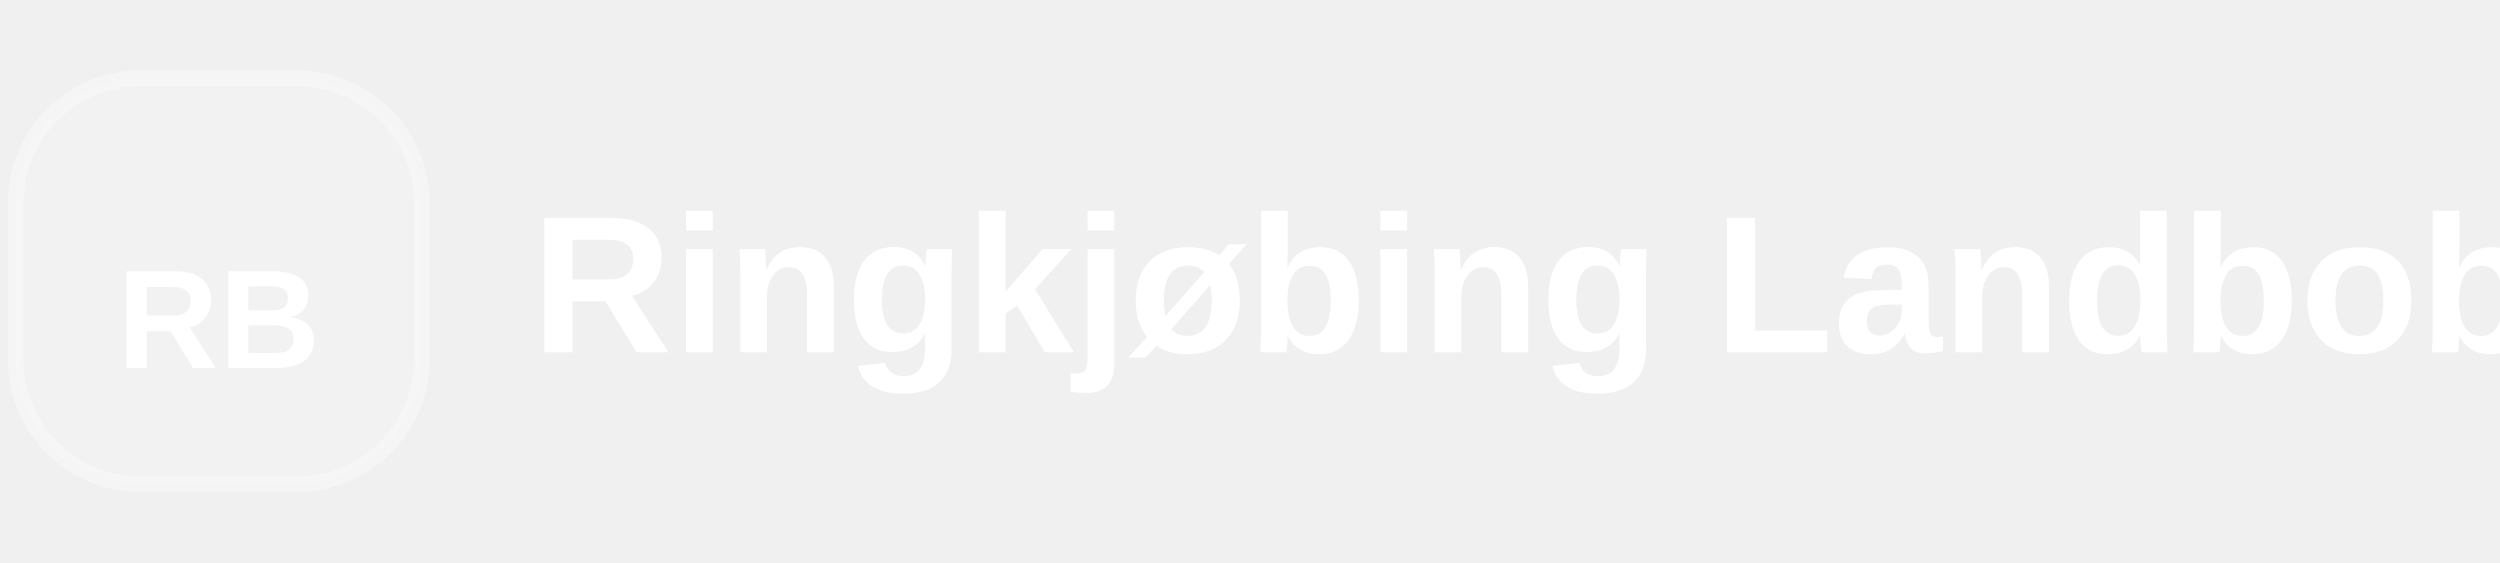
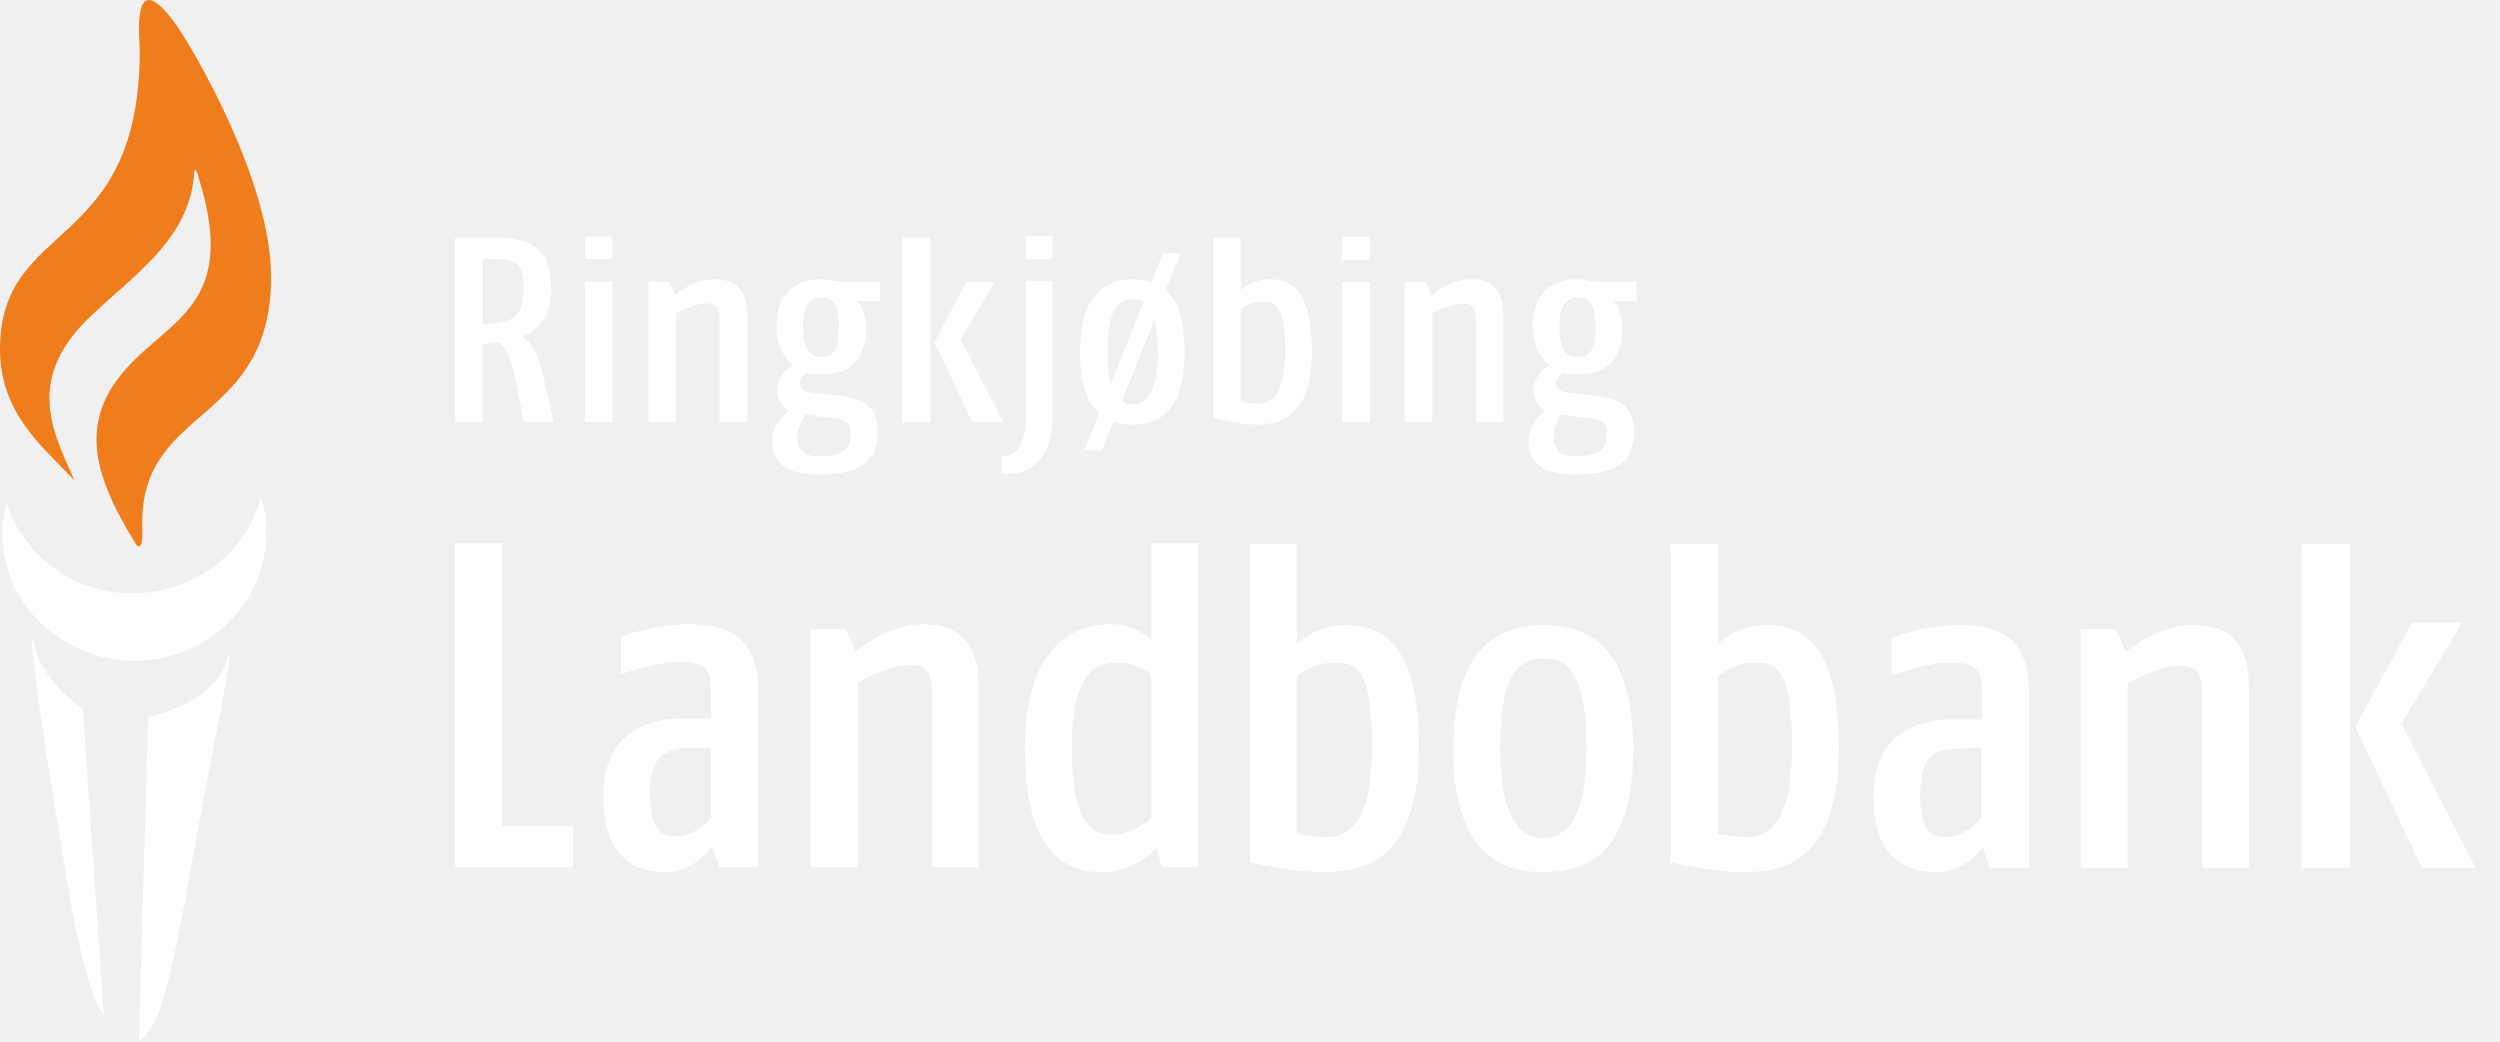
- <svg xmlns="http://www.w3.org/2000/svg" width="320" height="72" viewBox="0 0 320 72" fill="none">
-   <rect x="2" y="10" width="52" height="52" rx="16" fill="white" fill-opacity="0.16" stroke="white" stroke-opacity="0.32" stroke-width="2" />
-   <text x="28" y="42" text-anchor="middle" dominant-baseline="middle" fill="white" font-family="Poppins, Arial, sans-serif" font-size="18" font-weight="700" letter-spacing="0">RB</text>
-   <text x="68" y="38" dominant-baseline="middle" fill="white" font-family="Poppins, Arial, sans-serif" font-size="25" font-weight="700" letter-spacing="0">Ringkjøbing Landbobank</text>
+ <svg xmlns="http://www.w3.org/2000/svg" width="96" height="40" viewBox="0 0 96 40" fill="none">
+   <path d="M5.205 22.781C2.892 22.846 0.896 21.368 0.257 19.318C0.149 19.723 0.096 20.15 0.096 20.599C0.161 23.293 2.474 25.409 5.27 25.38C8.067 25.314 10.284 23.067 10.218 20.373C10.218 19.924 10.154 19.497 10.027 19.091C9.477 21.177 7.553 22.715 5.205 22.781ZM8.772 25.087C8.479 26.983 5.689 27.525 5.689 27.525L5.33 40C6.071 39.327 6.364 38.784 7.391 33.009C8.222 28.395 8.933 25.248 8.772 25.087ZM3.179 27.203C3.179 27.203 1.476 26.148 1.255 24.48C1.058 24.831 2.444 33.009 2.444 33.009C2.444 33.009 3.149 37.95 3.986 38.975L3.179 27.203Z" fill="white" />
+   <path d="M10.409 10.628C10.409 6.939 7.391 1.837 6.776 0.972C5.013 -1.495 5.366 1.455 5.366 1.932C5.366 9.758 0 8.381 0 13.417C0 15.95 1.769 17.262 2.856 18.448C2.026 16.558 0.896 14.508 3.597 12.034C5.27 10.467 7.23 9.15 7.451 6.742C7.451 6.742 7.451 6.521 7.487 6.521C7.553 6.521 7.612 6.778 7.612 6.778C9.285 12.034 6.166 12.261 4.463 14.633C2.892 16.785 4.081 19.026 5.234 20.921C5.527 21.207 5.461 20.409 5.461 20.057C5.461 15.563 10.409 16.302 10.409 10.628Z" fill="#EF7D1B" />
+   <path fill-rule="evenodd" clip-rule="evenodd" d="M22.007 33.301H17.477V20.856H19.276V31.727H22.007V33.301ZM27.629 33.301L27.343 32.502C27.343 32.502 26.667 33.491 25.604 33.491C24.516 33.491 23.166 33.08 23.166 30.541C23.166 28.008 25.09 27.591 26.154 27.591H27.307V26.47C27.307 25.636 26.954 25.409 26.118 25.409C25.192 25.409 23.841 25.892 23.841 25.892V24.45C23.841 24.45 25.09 23.967 26.506 23.967C27.761 23.967 29.111 24.325 29.111 26.536V33.301H27.629ZM27.307 28.717H26.5C25.508 28.747 24.959 29.039 24.959 30.482C24.959 31.888 25.377 32.115 25.986 32.115C26.697 32.115 27.307 31.411 27.307 31.411V28.717ZM35.786 33.301V26.631C35.786 25.892 35.624 25.54 34.955 25.54C34.053 25.54 32.929 26.214 32.929 26.214V33.301H31.131V24.164H32.475L32.864 25.028C32.864 25.028 34.053 23.967 35.433 23.967C36.813 23.967 37.584 24.706 37.584 26.375V33.301H35.786ZM44.623 33.301L44.402 32.562C44.402 32.562 43.625 33.491 42.31 33.491C41.217 33.491 39.353 33.08 39.353 28.747C39.353 24.384 41.665 23.967 42.663 23.967C43.5 23.967 44.043 24.42 44.205 24.581V20.856H46.003V33.301H44.623ZM44.205 25.892C44.205 25.892 43.661 25.445 42.92 25.445C42.054 25.445 41.157 25.826 41.157 28.747C41.157 31.763 41.988 32.049 42.729 32.049C43.5 32.049 44.205 31.441 44.205 31.441V25.892ZM50.76 33.491C49.606 33.491 47.999 33.11 47.999 33.11V20.892H49.797V24.736C49.797 24.736 50.503 24.003 51.662 24.003C52.785 24.003 54.488 24.384 54.488 28.652C54.488 33.14 52.301 33.491 50.76 33.491ZM51.243 25.445C50.443 25.445 49.797 25.958 49.797 25.958V32.019C49.797 32.019 50.473 32.144 50.921 32.144C51.662 32.144 52.69 31.793 52.69 28.652C52.69 25.54 52.014 25.445 51.243 25.445ZM59.274 33.491C57.511 33.491 55.809 32.657 55.809 28.747C55.809 24.992 57.446 24.003 59.274 24.003C60.977 24.003 62.716 24.837 62.716 28.747C62.716 32.693 61.013 33.491 59.274 33.491ZM59.274 25.284C58.246 25.284 57.607 25.988 57.607 28.747C57.607 31.572 58.474 32.18 59.274 32.18C60.045 32.18 60.917 31.602 60.917 28.747C60.917 25.826 60.206 25.284 59.274 25.284ZM66.922 33.491C65.763 33.491 64.162 33.11 64.162 33.11V20.892H65.96V24.736C65.96 24.736 66.665 24.003 67.825 24.003C68.948 24.003 70.615 24.384 70.615 28.652C70.615 33.14 68.464 33.491 66.922 33.491ZM67.406 25.445C66.57 25.445 65.96 25.958 65.96 25.958V32.019C65.96 32.019 66.636 32.144 67.054 32.144C67.825 32.144 68.817 31.793 68.817 28.652C68.817 25.54 68.141 25.445 67.406 25.445ZM76.399 33.331L76.142 32.532C76.142 32.532 75.467 33.491 74.409 33.491C73.286 33.491 71.936 33.074 71.936 30.541C71.936 28.044 73.896 27.627 74.953 27.627H76.112V26.5C76.112 25.666 75.76 25.445 74.923 25.445C73.961 25.445 72.641 25.922 72.641 25.922V24.48C72.641 24.48 73.896 24.003 75.306 24.003C76.561 24.003 77.911 24.354 77.911 26.536V33.331H76.399ZM76.076 28.717L75.276 28.747C74.278 28.747 73.734 29.033 73.734 30.511C73.734 31.924 74.153 32.144 74.762 32.144C75.467 32.144 76.076 31.411 76.076 31.411V28.717ZM84.561 33.331V26.661C84.561 25.892 84.4 25.57 83.725 25.57C82.823 25.57 81.699 26.244 81.699 26.244V33.331H79.901V24.164H81.251L81.639 25.028C81.639 25.028 82.823 24.003 84.209 24.003C85.589 24.003 86.36 24.706 86.36 26.375V33.331H84.561ZM93.01 33.331L90.441 27.913L92.628 23.901H94.552L92.21 27.788L95.066 33.331H93.01ZM88.385 20.892H90.25V33.331H88.385V20.892ZM51.53 10.825H52.594V16.213H51.53V10.825ZM51.53 9.09H52.594V9.99H51.53V9.09ZM37.333 16.213L35.887 13.131L37.106 10.825H38.2L36.879 13.036L38.522 16.213H37.333ZM34.662 9.12H35.726V16.213H34.662V9.12ZM20.113 16.207L19.754 14.377C19.599 13.638 19.342 13.286 19.145 13.161L18.535 13.221V16.207H17.477V9.12H19.019C20.369 9.12 21.17 9.531 21.17 11.105C21.17 12.1 20.722 12.643 20.047 12.934C20.465 13.161 20.656 13.703 20.818 14.246L21.266 16.207H20.113ZM18.959 9.948H18.541V12.452C19.599 12.386 20.113 12.261 20.113 11.105C20.113 10.109 19.79 9.948 18.959 9.948ZM27.629 16.207V12.291C27.629 11.844 27.534 11.653 27.151 11.653C26.602 11.653 25.962 12.034 25.962 12.034V16.207H24.899V10.819H25.705L25.927 11.331C25.927 11.331 26.602 10.723 27.438 10.723C28.245 10.723 28.693 11.14 28.693 12.13V16.207H27.629ZM43.5 16.302C43.243 16.302 42.986 16.266 42.759 16.171L42.31 17.297H41.635L42.215 15.855C41.767 15.497 41.474 14.764 41.474 13.513C41.474 11.296 42.472 10.723 43.5 10.723C43.727 10.723 43.984 10.753 44.205 10.848L44.659 9.728H45.334L44.754 11.14C45.203 11.522 45.489 12.261 45.489 13.513C45.489 15.819 44.498 16.302 43.5 16.302ZM43.5 11.492C42.92 11.492 42.538 11.874 42.538 13.513C42.538 14.025 42.568 14.407 42.663 14.729L43.918 11.588C43.792 11.522 43.631 11.492 43.5 11.492ZM44.336 12.261L43.081 15.402C43.213 15.497 43.338 15.533 43.5 15.533C43.948 15.533 44.462 15.181 44.462 13.513C44.462 12.964 44.402 12.547 44.336 12.261ZM48.226 16.302C47.515 16.302 46.583 16.046 46.583 16.046V9.12H47.646V11.14C47.646 11.14 48.065 10.723 48.74 10.723C49.415 10.723 50.377 10.944 50.377 13.447C50.377 16.076 49.122 16.302 48.226 16.302ZM48.483 11.588C48.029 11.588 47.646 11.874 47.646 11.874V15.438C47.646 15.438 48.065 15.497 48.286 15.497C48.74 15.497 49.349 15.307 49.349 13.447C49.349 11.653 48.931 11.588 48.483 11.588ZM56.675 16.207V12.291C56.675 11.844 56.579 11.653 56.191 11.653C55.647 11.653 55.002 12.034 55.002 12.034V16.207H53.944V10.819H54.745L54.972 11.331C54.972 11.331 55.647 10.723 56.478 10.723C57.284 10.723 57.733 11.14 57.733 12.13V16.207H56.675ZM22.461 10.819H23.518V16.207H22.461V10.819ZM22.461 9.084H23.518V9.948H22.461V9.084ZM39.389 9.054H40.416V9.954H39.389V9.054ZM40.416 16.141C40.416 17.196 39.873 18.192 38.749 18.192H38.456V17.518H38.552C39.102 17.518 39.389 16.88 39.389 16.111V10.783H40.416V16.141ZM32.929 11.558C33.157 11.844 33.252 12.195 33.252 12.553C33.252 13.9 32.577 14.377 31.549 14.377C31.167 14.377 30.97 14.317 30.97 14.317C30.97 14.317 30.713 14.472 30.713 14.699C30.713 14.955 30.874 15.05 31.233 15.086L32.129 15.181C33.061 15.277 33.706 15.533 33.706 16.594C33.706 17.78 32.929 18.227 31.424 18.227C30.36 18.227 29.655 17.876 29.655 16.946C29.655 16.368 30.043 15.98 30.3 15.76C30.043 15.629 29.846 15.372 29.846 14.955C29.846 14.472 30.235 14.156 30.456 14.025C30.103 13.739 29.816 13.256 29.816 12.517C29.816 11.206 30.617 10.723 31.549 10.723C31.872 10.723 32.033 10.819 32.32 10.819H33.802V11.558H32.929ZM31.932 16.046L31.161 15.95C31.065 15.95 30.934 15.921 30.934 15.921C30.808 16.111 30.617 16.397 30.617 16.785C30.617 17.268 30.904 17.524 31.418 17.524C32.32 17.524 32.672 17.268 32.672 16.689C32.672 16.177 32.38 16.081 31.932 16.046ZM31.543 11.427C31.095 11.427 30.838 11.719 30.838 12.517C30.838 13.387 31.065 13.703 31.543 13.703C32.057 13.703 32.218 13.387 32.218 12.517C32.218 11.719 32.027 11.427 31.543 11.427ZM61.975 11.558C62.196 11.844 62.292 12.195 62.292 12.553C62.292 13.9 61.617 14.377 60.589 14.377C60.206 14.377 60.015 14.317 60.015 14.317C60.015 14.317 59.758 14.472 59.758 14.699C59.758 14.955 59.913 15.05 60.272 15.086L61.168 15.181C62.1 15.277 62.746 15.533 62.746 16.594C62.746 17.78 61.975 18.227 60.463 18.227C59.4 18.227 58.695 17.876 58.695 16.946C58.695 16.368 59.083 15.98 59.34 15.76C59.083 15.629 58.886 15.372 58.886 14.955C58.886 14.472 59.274 14.156 59.501 14.025C59.143 13.739 58.856 13.256 58.856 12.517C58.856 11.206 59.657 10.723 60.589 10.723C60.911 10.723 61.073 10.819 61.359 10.819H62.841V11.558H61.975ZM60.947 16.046L60.176 15.95C60.111 15.95 59.979 15.921 59.979 15.921C59.818 16.111 59.663 16.397 59.663 16.785C59.663 17.268 59.949 17.524 60.463 17.524C61.33 17.524 61.718 17.268 61.718 16.689C61.718 16.177 61.425 16.081 60.947 16.046ZM60.559 11.427C60.141 11.427 59.884 11.719 59.884 12.517C59.884 13.387 60.111 13.703 60.559 13.703C61.109 13.703 61.264 13.387 61.264 12.517C61.264 11.719 61.073 11.427 60.559 11.427Z" fill="white" />
</svg>
